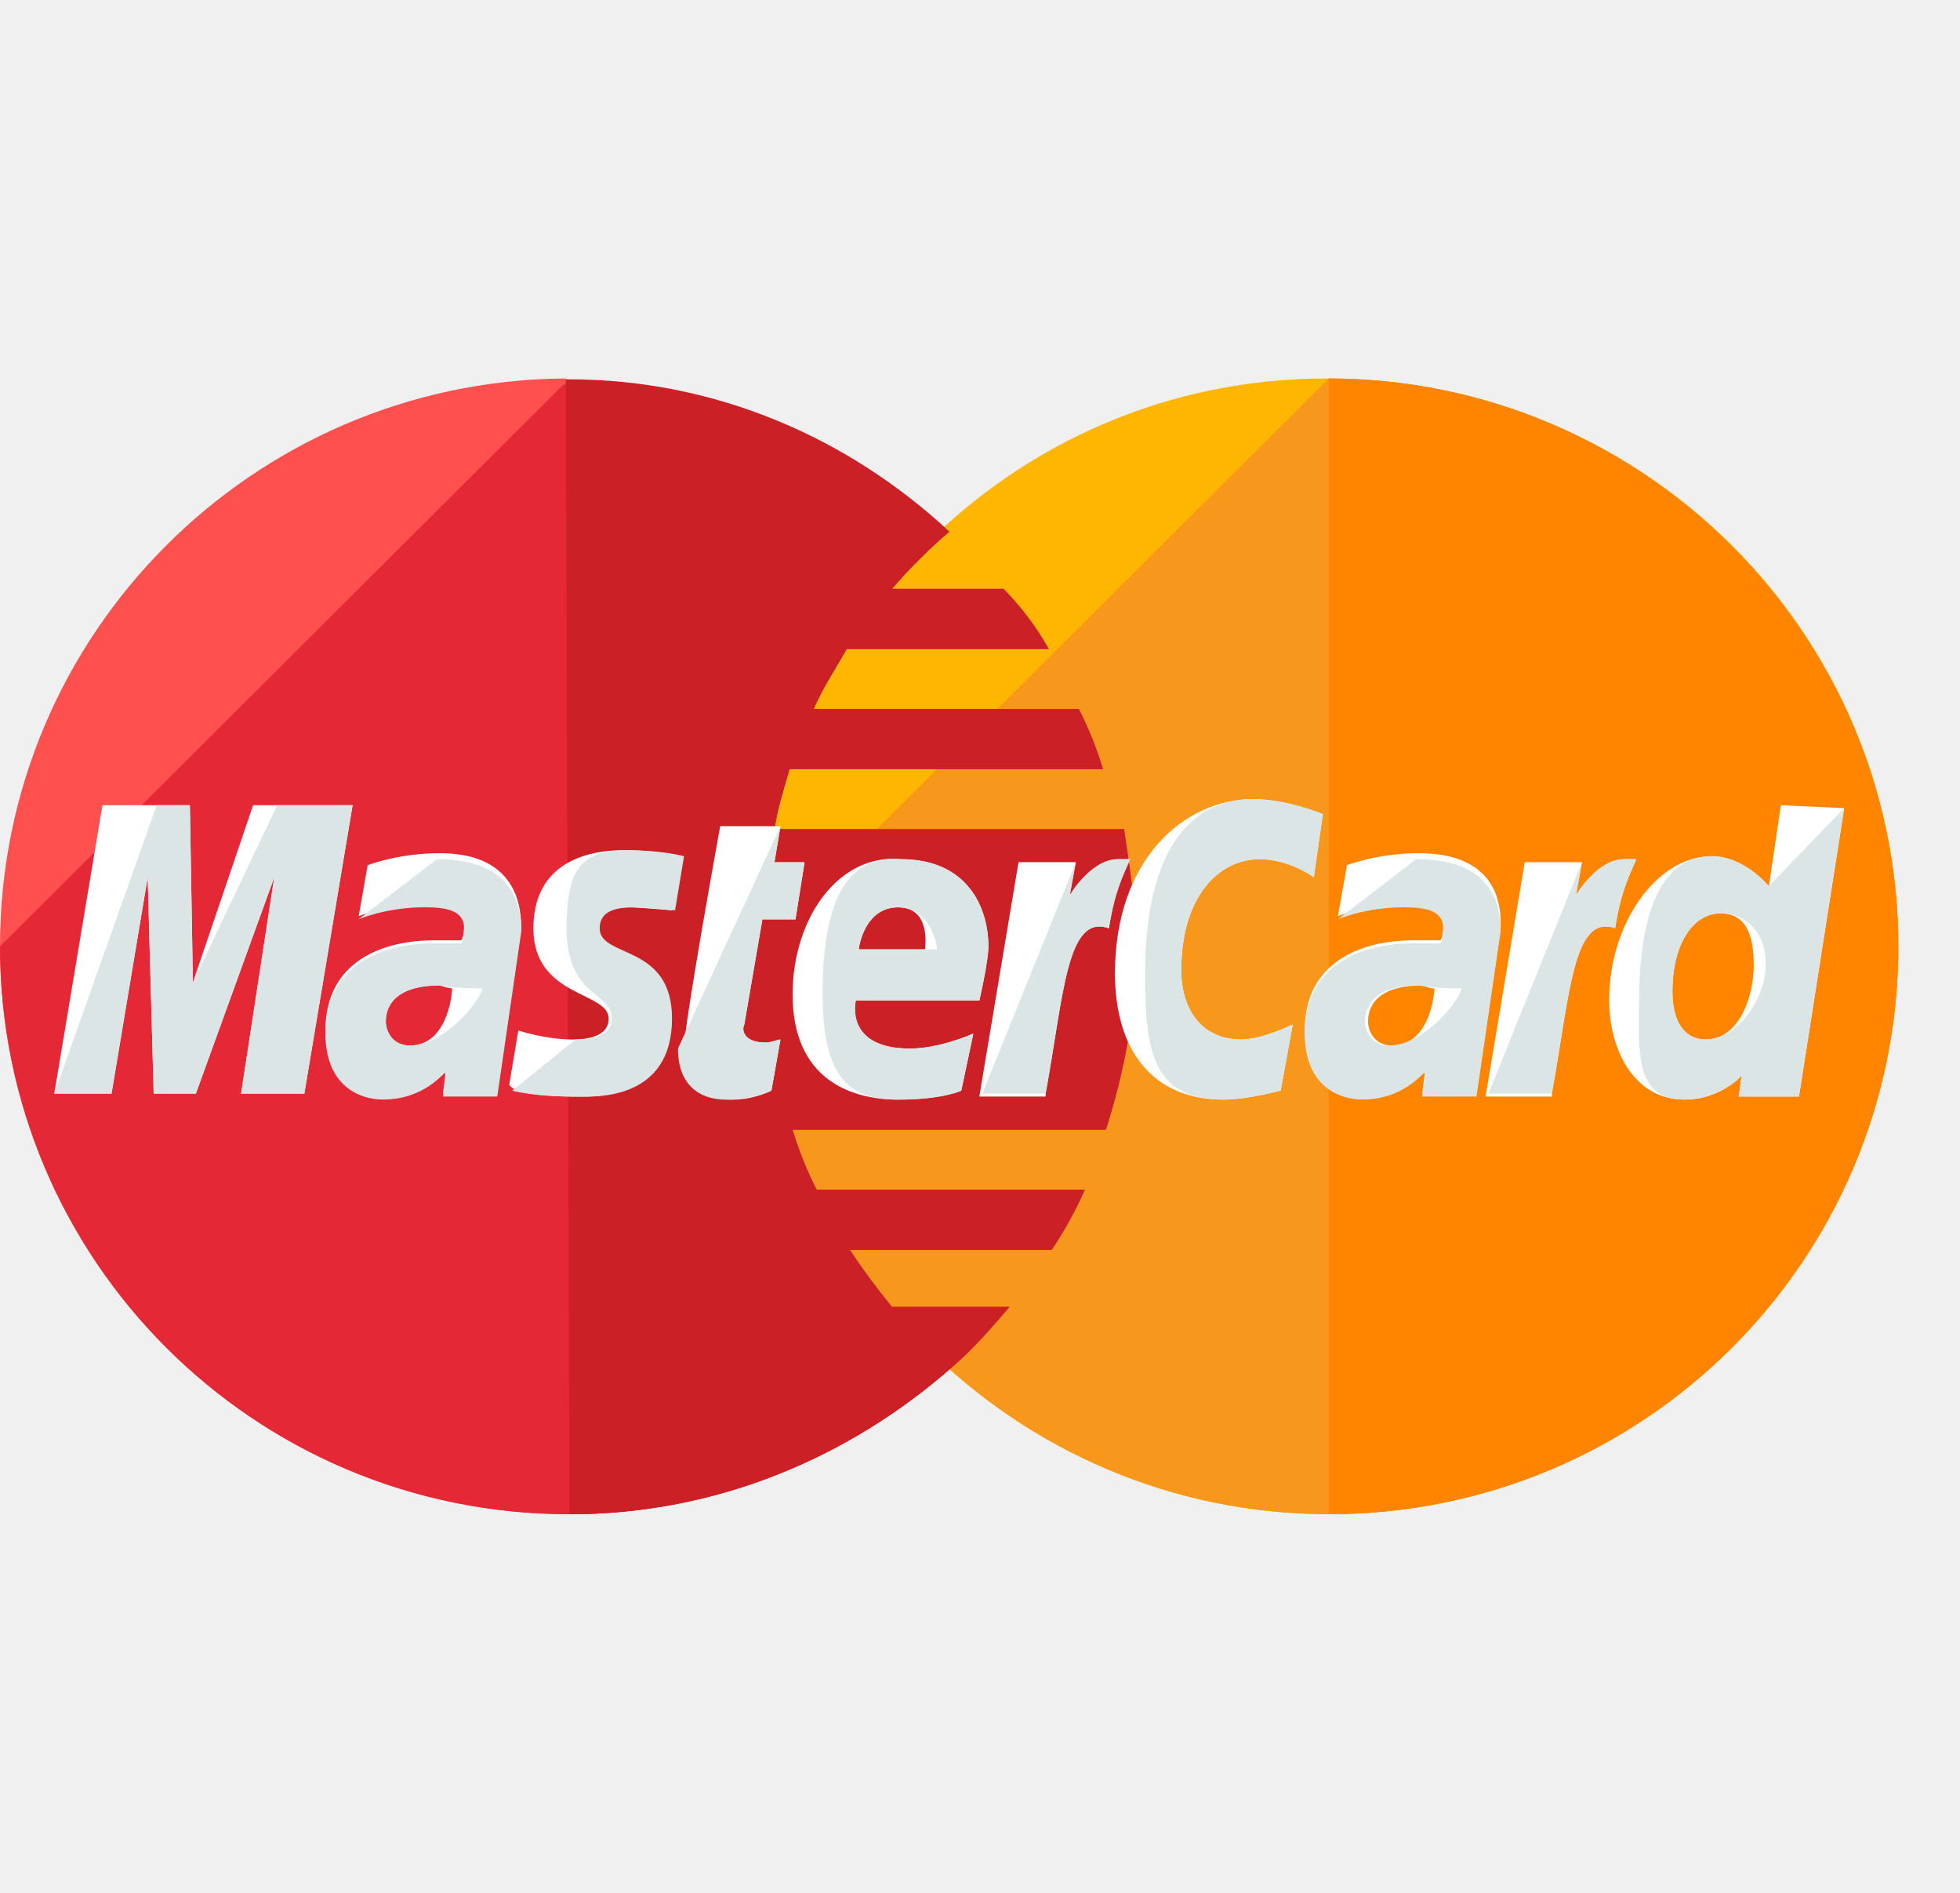
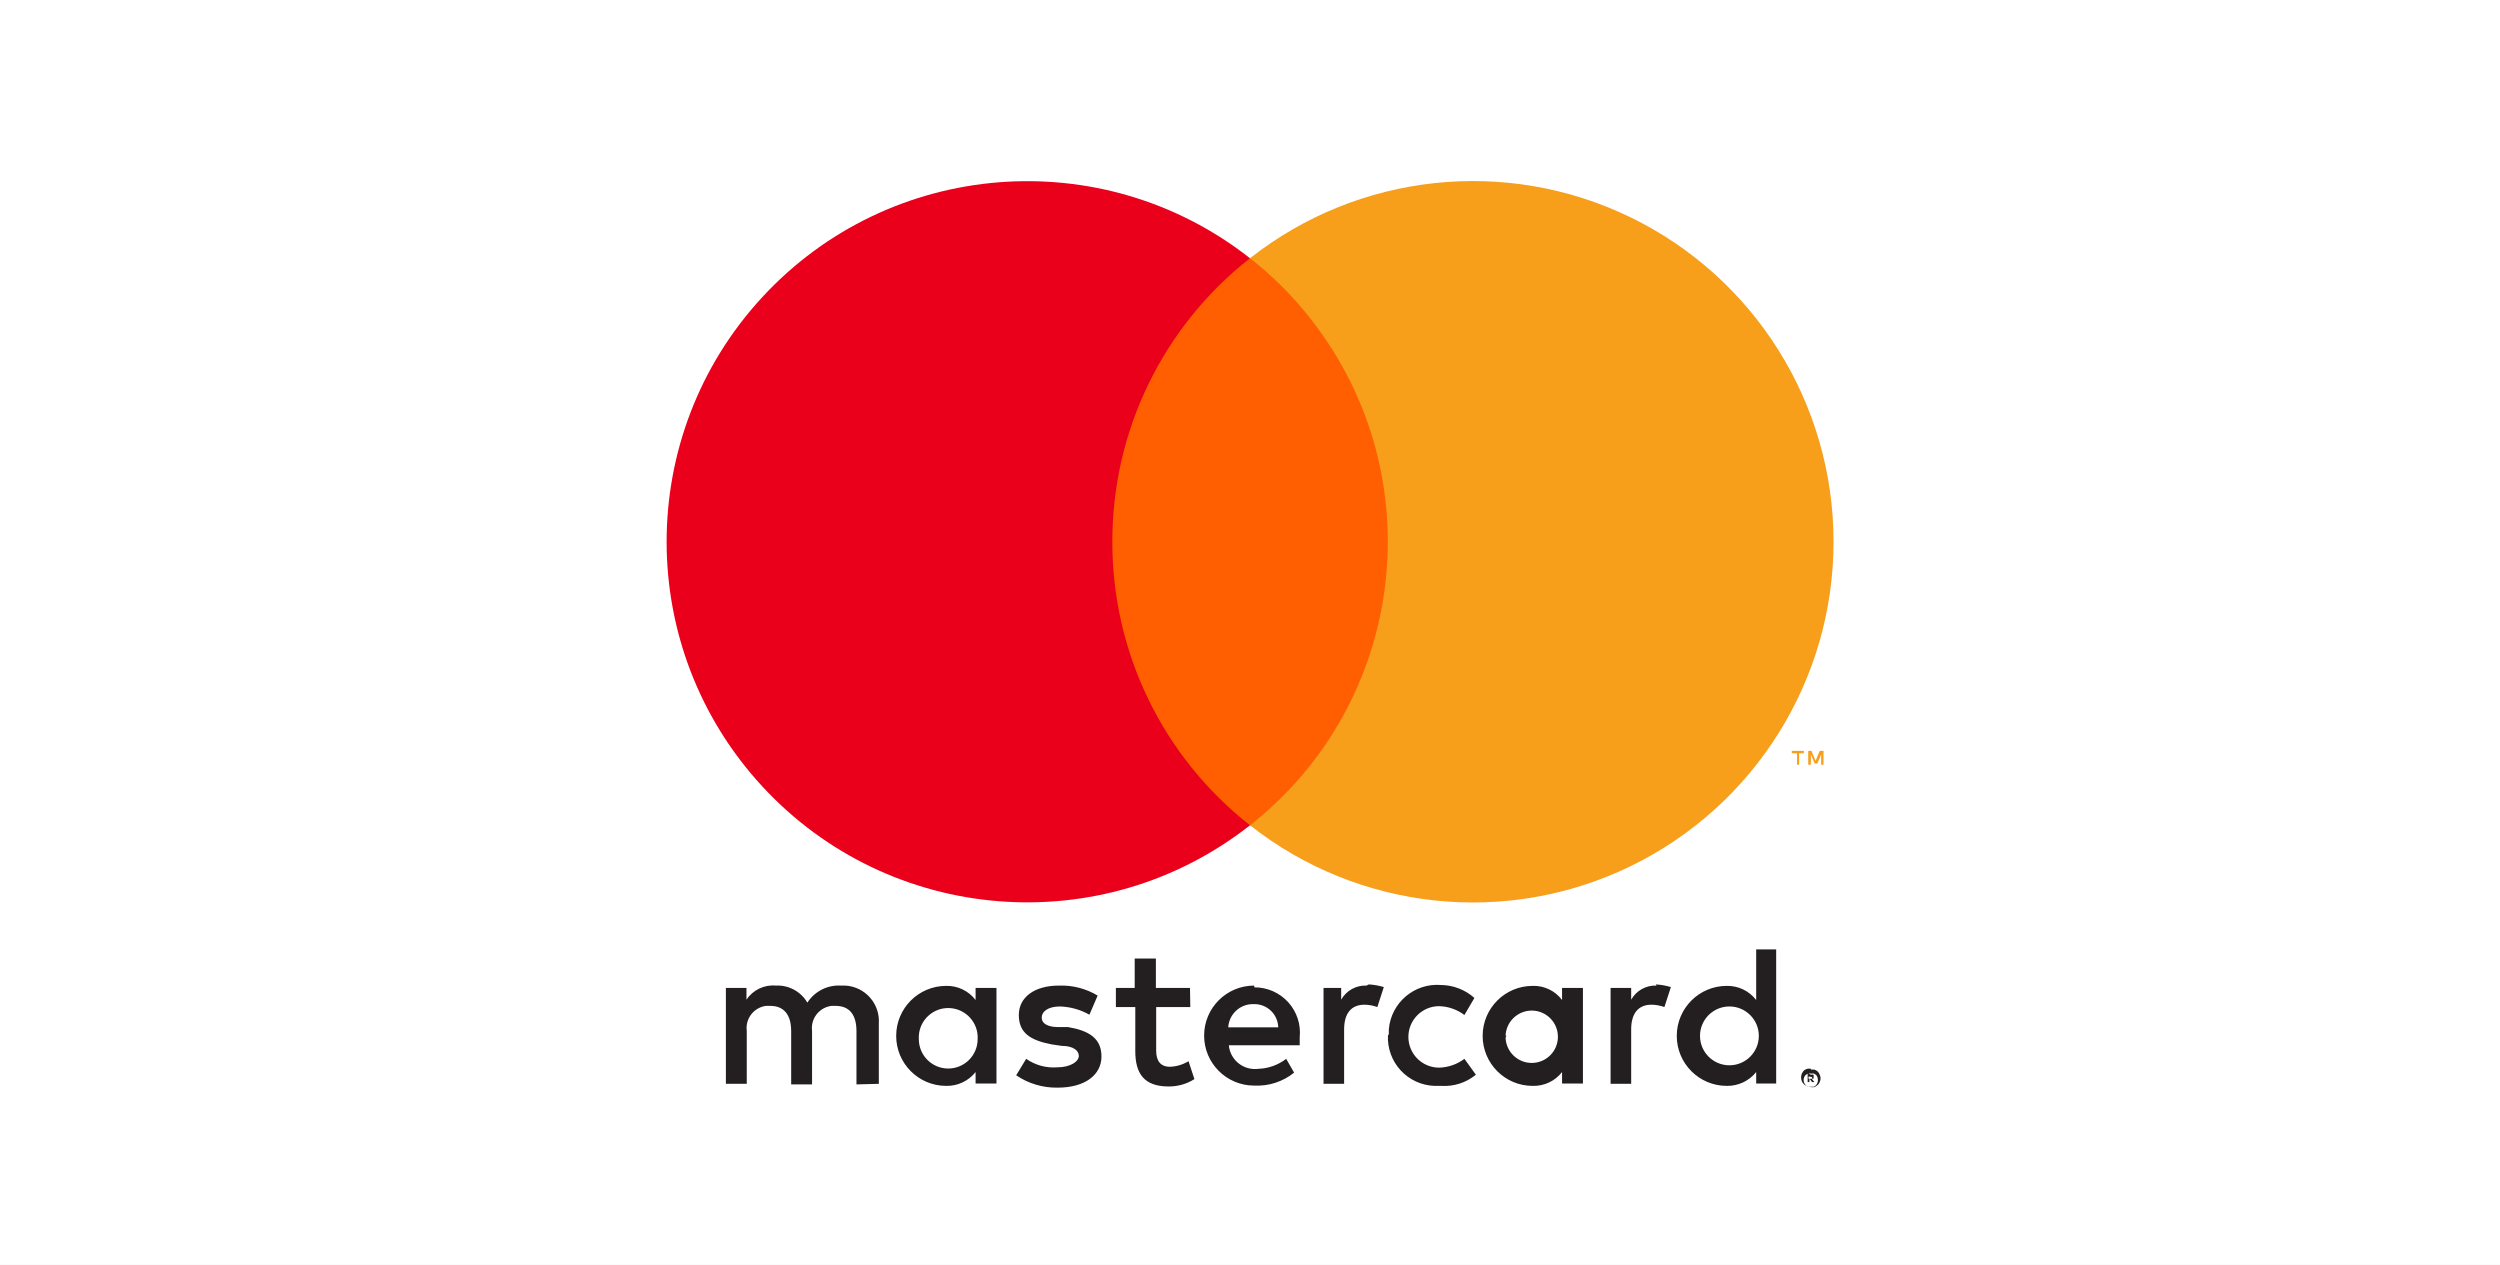
- <svg xmlns="http://www.w3.org/2000/svg" width="29" height="28" fill="none">
-   <g clip-path="url(#clip0_2598_6225)">
-     <path d="M28.087 13.999c0 4.622-3.745 8.4-8.426 8.4-4.637 0-8.427-3.778-8.427-8.4 0-4.623 3.745-8.4 8.382-8.4 4.726 0 8.471 3.777 8.471 8.4z" fill="#FFB600" />
-     <path d="M19.66 5.599c4.637 0 8.427 3.777 8.427 8.4 0 4.622-3.745 8.4-8.426 8.4-4.637 0-8.427-3.778-8.427-8.4" fill="#F7981D" />
-     <path d="M19.66 5.599c4.637 0 8.427 3.777 8.427 8.4 0 4.622-3.746 8.4-8.427 8.4" fill="#FF8500" />
-     <path d="M8.337 5.599C3.745 5.643 0 9.376 0 13.999c0 4.622 3.745 8.4 8.426 8.4 2.185 0 4.147-.845 5.662-2.178.313-.267.58-.578.848-.889h-1.74a10.25 10.25 0 01-.623-.845h2.987a5.7 5.7 0 00.49-.888h-3.968a5.28 5.28 0 01-.357-.89h4.637c.268-.844.446-1.733.446-2.666 0-.622-.09-1.2-.178-1.778h-5.172c.045-.31.134-.578.223-.889h4.637a5.288 5.288 0 00-.357-.888h-3.923c.133-.312.312-.578.49-.89h2.987a4.23 4.23 0 00-.669-.888h-1.65c.268-.311.536-.578.848-.845-1.471-1.377-3.478-2.177-5.662-2.177 0-.09 0-.09-.045-.09z" fill="#FF5050" />
-     <path d="M0 14c0 4.621 3.745 8.4 8.426 8.4 2.185 0 4.147-.845 5.662-2.179.313-.266.58-.578.848-.889h-1.74a10.233 10.233 0 01-.623-.844h2.987c.178-.267.356-.578.49-.889h-3.968a5.288 5.288 0 01-.357-.889h4.637c.268-.844.446-1.733.446-2.667 0-.622-.09-1.2-.178-1.777h-5.172c.045-.311.134-.578.223-.89h4.637a5.288 5.288 0 00-.357-.888h-3.923c.133-.311.312-.578.49-.889h2.987a4.23 4.23 0 00-.669-.889h-1.65a7.68 7.68 0 01.848-.844c-1.471-1.378-3.478-2.178-5.662-2.178h-.045" fill="#E52836" />
-     <path d="M8.427 22.4c2.184 0 4.146-.845 5.662-2.178.312-.267.58-.578.847-.889h-1.739a10.252 10.252 0 01-.624-.844h2.987a5.64 5.64 0 00.49-.89h-3.967a5.288 5.288 0 01-.357-.888h4.637c.267-.845.445-1.733.445-2.667 0-.622-.089-1.2-.178-1.778h-5.17c.044-.31.133-.577.222-.889h4.637a5.288 5.288 0 00-.357-.888h-3.923c.134-.312.312-.578.49-.89h2.988a4.226 4.226 0 00-.67-.888h-1.649a7.68 7.68 0 01.847-.845c-1.47-1.377-3.444-2.255-5.628-2.255H8.37" fill="#CB2026" />
-     <path d="M11.414 16.133l.134-.755c-.045 0-.134.044-.223.044-.312 0-.357-.178-.312-.267l.267-1.555h.49l.134-.845h-.445l.089-.533h-.892s-.535 2.934-.535 3.29c0 .532.312.755.713.755.268 0 .49-.09.58-.134zm.313-1.423c0 1.245.847 1.556 1.56 1.556.669 0 .936-.133.936-.133l.179-.844s-.49.222-.937.222c-.98 0-.802-.711-.802-.711h1.828s.133-.578.133-.8c0-.578-.312-1.29-1.292-1.29-.937-.088-1.605.89-1.605 2zm1.56-1.288c.49 0 .401.578.401.622h-.98c0-.044.089-.622.579-.622zm5.661 2.71l.178-.977s-.445.222-.757.222c-.625 0-.892-.489-.892-1.022 0-1.067.535-1.645 1.16-1.645.445 0 .802.267.802.267l.133-.934s-.535-.222-1.025-.222c-1.026 0-2.05.89-2.05 2.578 0 1.111.534 1.867 1.604 1.867.357 0 .847-.134.847-.134zM6.51 12.621c-.624 0-1.07.178-1.07.178l-.133.755s.401-.177.98-.177c.313 0 .58.044.58.31 0 .179-.044.223-.044.223H6.42c-.758 0-1.605.311-1.605 1.333 0 .8.535.978.848.978.624 0 .891-.4.936-.4l-.045.356h.803l.356-2.445c0-1.066-.891-1.11-1.203-1.11zm.179 2c0 .133-.09.845-.624.845-.268 0-.357-.223-.357-.356 0-.222.134-.533.803-.533a.703.703 0 00.178.044zm1.871 1.601c.223 0 1.338.044 1.338-1.156 0-1.111-1.07-.889-1.07-1.333 0-.223.178-.311.49-.311.134 0 .625.044.625.044l.133-.8s-.312-.089-.847-.089c-.668 0-1.337.267-1.337 1.156 0 1.022 1.114.933 1.114 1.333 0 .267-.312.311-.535.311-.4 0-.802-.133-.802-.133l-.134.8c.045.089.268.178 1.026.178zm17.79-4.312l-.178 1.2s-.357-.444-.848-.444c-.802 0-1.515.978-1.515 2.133 0 .712.356 1.467 1.114 1.467.535 0 .847-.355.847-.355l-.044.31h.891l.67-4.266-.937-.044zm-.401 2.356c0 .49-.223 1.111-.714 1.111-.312 0-.49-.266-.49-.71 0-.712.312-1.156.713-1.156.312 0 .49.222.49.755zM1.65 16.177l.535-3.2.089 3.2h.624l1.16-3.2-.491 3.2h.936l.714-4.266H3.745l-.891 2.622-.045-2.622H1.516l-.713 4.266h.847zm13.821 0c.268-1.467.312-2.667.936-2.445.09-.578.223-.8.312-1.022h-.178c-.401 0-.713.533-.713.533l.089-.489h-.847l-.58 3.467h.981v-.044zm5.528-3.556c-.624 0-1.07.178-1.07.178l-.134.755s.401-.177.98-.177c.313 0 .58.044.58.31 0 .179-.044.223-.044.223h-.401c-.758 0-1.605.311-1.605 1.333 0 .8.535.978.847.978.624 0 .891-.4.936-.4l-.045.356h.803l.357-2.445c.044-1.066-.892-1.11-1.204-1.11zm.223 2c0 .133-.09.845-.624.845-.268 0-.357-.223-.357-.356 0-.222.134-.533.802-.533.134.044.134.044.179.044zm1.739 1.556c.268-1.467.312-2.667.937-2.445.089-.578.223-.8.312-1.022h-.179c-.4 0-.713.533-.713.533l.09-.489h-.848l-.58 3.467h.981v-.044z" fill="#fff" />
-     <path d="M10.031 15.511c0 .533.312.756.714.756.312 0 .58-.09.668-.134l.134-.755c-.045 0-.134.044-.223.044-.312 0-.357-.178-.312-.267l.268-1.555h.49l.134-.845h-.446l.09-.533m.624 2.488c0 1.245.401 1.556 1.114 1.556.67 0 .937-.133.937-.133l.178-.844s-.49.222-.936.222c-.981 0-.803-.711-.803-.711h1.828s.134-.578.134-.8c0-.578-.312-1.29-1.293-1.29-.936-.088-1.16.89-1.16 2zm1.114-1.288c.49 0 .58.578.58.622h-1.16c0-.044.09-.622.58-.622zm5.664 2.71l.178-.977s-.446.222-.758.222c-.624 0-.892-.489-.892-1.022 0-1.067.535-1.645 1.16-1.645.445 0 .802.267.802.267l.134-.934s-.535-.222-1.026-.222c-1.025 0-1.605.89-1.605 2.578 0 1.111.09 1.867 1.16 1.867.356 0 .847-.134.847-.134zM5.307 13.599s.401-.178.98-.178c.313 0 .58.045.58.311 0 .178-.044.222-.044.222H6.42c-.758 0-1.605.311-1.605 1.334 0 .8.535.977.848.977.624 0 .891-.4.936-.4l-.045.356h.803l.356-2.444c0-1.023-.891-1.067-1.248-1.067l-1.16.889zm1.828 1.022c0 .133-.535.845-1.07.845-.268 0-.357-.223-.357-.356 0-.222.134-.533.803-.533.133.044.624.044.624.044zm.445 1.512s.268.089 1.025.089c.223 0 1.338.044 1.338-1.156 0-1.111-1.07-.889-1.07-1.333 0-.223.178-.311.49-.311.134 0 .625.044.625.044l.133-.8s-.312-.089-.847-.089c-.668 0-.891.267-.891 1.156 0 1.022.668.933.668 1.333 0 .267-.312.311-.535.311M26.17 13.11s-.356-.445-.847-.445c-.802 0-1.07.978-1.07 2.134 0 .71-.089 1.466.669 1.466.535 0 .847-.355.847-.355l-.044.31h.891l.669-4.266-1.115 1.156zm-.044 1.155c0 .49-.402 1.111-.892 1.111-.312 0-.49-.266-.49-.71 0-.712.312-1.156.713-1.156.312 0 .669.222.669.755zM1.65 16.177l.535-3.2.089 3.2h.624l1.16-3.2-.491 3.2h.936l.714-4.266H4.102l-1.248 2.622-.045-2.622h-.49L.803 16.177h.847zm12.885 0h.936c.268-1.467.313-2.667.937-2.445.089-.578.223-.8.312-1.022h-.179c-.4 0-.713.533-.713.533l.09-.489m3.877.845s.401-.178.98-.178c.313 0 .58.045.58.311 0 .178-.044.222-.044.222h-.401c-.758 0-1.605.311-1.605 1.334 0 .8.535.977.847.977.624 0 .891-.4.936-.4l-.045.356h.803l.357-2.444c0-1.023-.892-1.067-1.249-1.067l-1.159.889zm1.828 1.022c0 .133-.535.845-1.07.845-.268 0-.357-.223-.357-.356 0-.222.134-.533.803-.533.178.044.624.044.624.044zm.4 1.556h.937c.267-1.467.312-2.667.936-2.445.09-.578.223-.8.312-1.022h-.178c-.402 0-.714.533-.714.533l.09-.489" fill="#DCE5E5" />
+ <svg xmlns="http://www.w3.org/2000/svg" id="Ebene_1" data-name="Ebene 1" viewBox="0 0 85 43">
+   <defs>
+     <style>.cls-1{fill:#fff;}.cls-2{fill:none;}.cls-3{fill:#231f20;}.cls-4{fill:#ff5f00;}.cls-5{fill:#eb001b;}.cls-6{fill:#f79e1b;}</style>
+   </defs>
+   <g id="Ebene_2" data-name="Ebene 2">
+     <rect class="cls-1" width="85" height="43" />
  </g>
-   <defs>
-     <clipPath id="clip0_2598_6225">
-       <path fill="#fff" d="M0 0h28.088v28H0z" />
-     </clipPath>
-   </defs>
+   <g id="Layer_2" data-name="Layer 2">
+     <g id="Layer_1-2" data-name="Layer 1-2">
+       <rect class="cls-2" x="17.5" y="0.99" width="50" height="41.01" />
+       <path class="cls-3" d="M29.88,36.85V34.8a1.21,1.21,0,0,0-1.13-1.29H28.6a1.27,1.27,0,0,0-1.15.58,1.17,1.17,0,0,0-1.07-.58,1.08,1.08,0,0,0-1,.48v-.4h-.7v3.26h.71v-1.8a.76.76,0,0,1,.65-.85h.15c.47,0,.71.31.71.86v1.81h.71V35.05a.76.76,0,0,1,.66-.85h.14c.48,0,.71.31.71.86v1.81Zm10.58-3.26H39.3v-1h-.72v1h-.64v.65h.66v1.5c0,.75.29,1.2,1.13,1.2a1.61,1.61,0,0,0,.88-.25l-.2-.61a1.29,1.29,0,0,1-.63.19c-.34,0-.47-.22-.47-.55V34.24h1.16Zm6-.08a.94.94,0,0,0-.86.48v-.4H45v3.26h.7V35c0-.54.24-.84.69-.84a1.32,1.32,0,0,1,.44.08l.22-.68a2.28,2.28,0,0,0-.51-.09Zm-9.14.34A2.38,2.38,0,0,0,36,33.51c-.82,0-1.36.39-1.36,1s.39.86,1.12,1l.34.05c.39,0,.58.16.58.34s-.26.39-.75.39A1.62,1.62,0,0,1,34.89,36l-.34.56a2.43,2.43,0,0,0,1.41.42c.94,0,1.49-.44,1.49-1.06s-.43-.88-1.14-1l-.34,0c-.31,0-.55-.1-.55-.32s.23-.38.62-.38a2.17,2.17,0,0,1,1,.28Zm19-.34a.94.94,0,0,0-.86.48v-.4h-.7v3.26h.7V35c0-.54.24-.84.69-.84a1.32,1.32,0,0,1,.44.08l.22-.68a2.28,2.28,0,0,0-.51-.09Zm-9.13,1.7a1.64,1.64,0,0,0,1.58,1.71H49a1.68,1.68,0,0,0,1.18-.38L49.79,36a1.49,1.49,0,0,1-.86.3,1,1,0,0,1,0-2.09,1.49,1.49,0,0,1,.86.3l.34-.58A1.74,1.74,0,0,0,49,33.49,1.65,1.65,0,0,0,47.22,35v.16Zm6.63,0V33.59h-.71V34a1.2,1.2,0,0,0-1-.48,1.7,1.7,0,1,0,0,3.4,1.22,1.22,0,0,0,1-.47v.39h.71Zm-2.63,0a.89.89,0,1,1,0,.08A.22.22,0,0,1,51.22,35.21Zm-8.55-1.7a1.7,1.7,0,1,0,0,3.4h0a2,2,0,0,0,1.36-.44L43.73,36a1.64,1.64,0,0,1-.95.34.89.89,0,0,1-1-.8h2.41v-.27a1.54,1.54,0,0,0-1.54-1.7Zm0,.63a.81.81,0,0,1,.82.79h-1.7a.84.84,0,0,1,.86-.79Zm17.75,1.08V32.28h-.68V34a1.23,1.23,0,0,0-1-.48,1.7,1.7,0,0,0,0,3.4,1.25,1.25,0,0,0,1-.47v.39h.68Zm1.18,1.15a.31.31,0,0,1,.13,0,.33.33,0,0,1,.1.06.26.26,0,0,1,.07.11.28.28,0,0,1,0,.25.23.23,0,0,1-.07.1l-.1.07a.31.31,0,0,1-.13,0,.35.35,0,0,1-.31-.2.36.36,0,0,1,0-.25.41.41,0,0,1,.07-.11.39.39,0,0,1,.11-.06.32.32,0,0,1,.14,0Zm0,.58.1,0a.21.21,0,0,0,.08-.06.27.27,0,0,0,0-.34l-.08-.05-.1,0-.1,0-.08.05a.25.25,0,0,0,0,.34.16.16,0,0,0,.08.06l.11,0Zm0-.41a.16.16,0,0,1,.09,0,.09.09,0,0,1,0,.07.07.07,0,0,1,0,.06.09.09,0,0,1-.07,0l.1.12h-.08l-.09-.12h0v.12h-.06v-.3Zm-.08.06v.08h.12v-.06h0ZM57.8,35.22a1,1,0,1,1,1,1,1,1,0,0,1-1-1A.21.21,0,0,1,57.8,35.22Zm-23.92,0V33.59h-.71V34a1.22,1.22,0,0,0-1-.48,1.7,1.7,0,1,0,0,3.4,1.24,1.24,0,0,0,1-.47v.39h.71Zm-2.64,0a1,1,0,1,1,2,.11,1,1,0,0,1-2,0v-.08Z" />
+       <g id="_Group_" data-name=" Group ">
+         <rect class="cls-4" x="37.14" y="8.78" width="10.73" height="19.28" />
+         <path id="_Path_" data-name=" Path " class="cls-5" d="M37.82,18.42A12.22,12.22,0,0,1,42.5,8.78a12.26,12.26,0,1,0,0,19.28A12.22,12.22,0,0,1,37.82,18.42Z" />
+         <path class="cls-6" d="M62.34,18.42A12.26,12.26,0,0,1,42.5,28.06a12.26,12.26,0,0,0,2.06-17.22A11.81,11.81,0,0,0,42.5,8.78a12.26,12.26,0,0,1,19.84,9.64Z" />
+         <path class="cls-6" d="M61.17,26v-.39h.16v-.08h-.41v.08h.18V26ZM62,26v-.47h-.13l-.14.34-.14-.34h-.11V26h.09v-.35l.13.31h.09l.13-.31V26Z" />
+       </g>
+     </g>
+   </g>
</svg>
